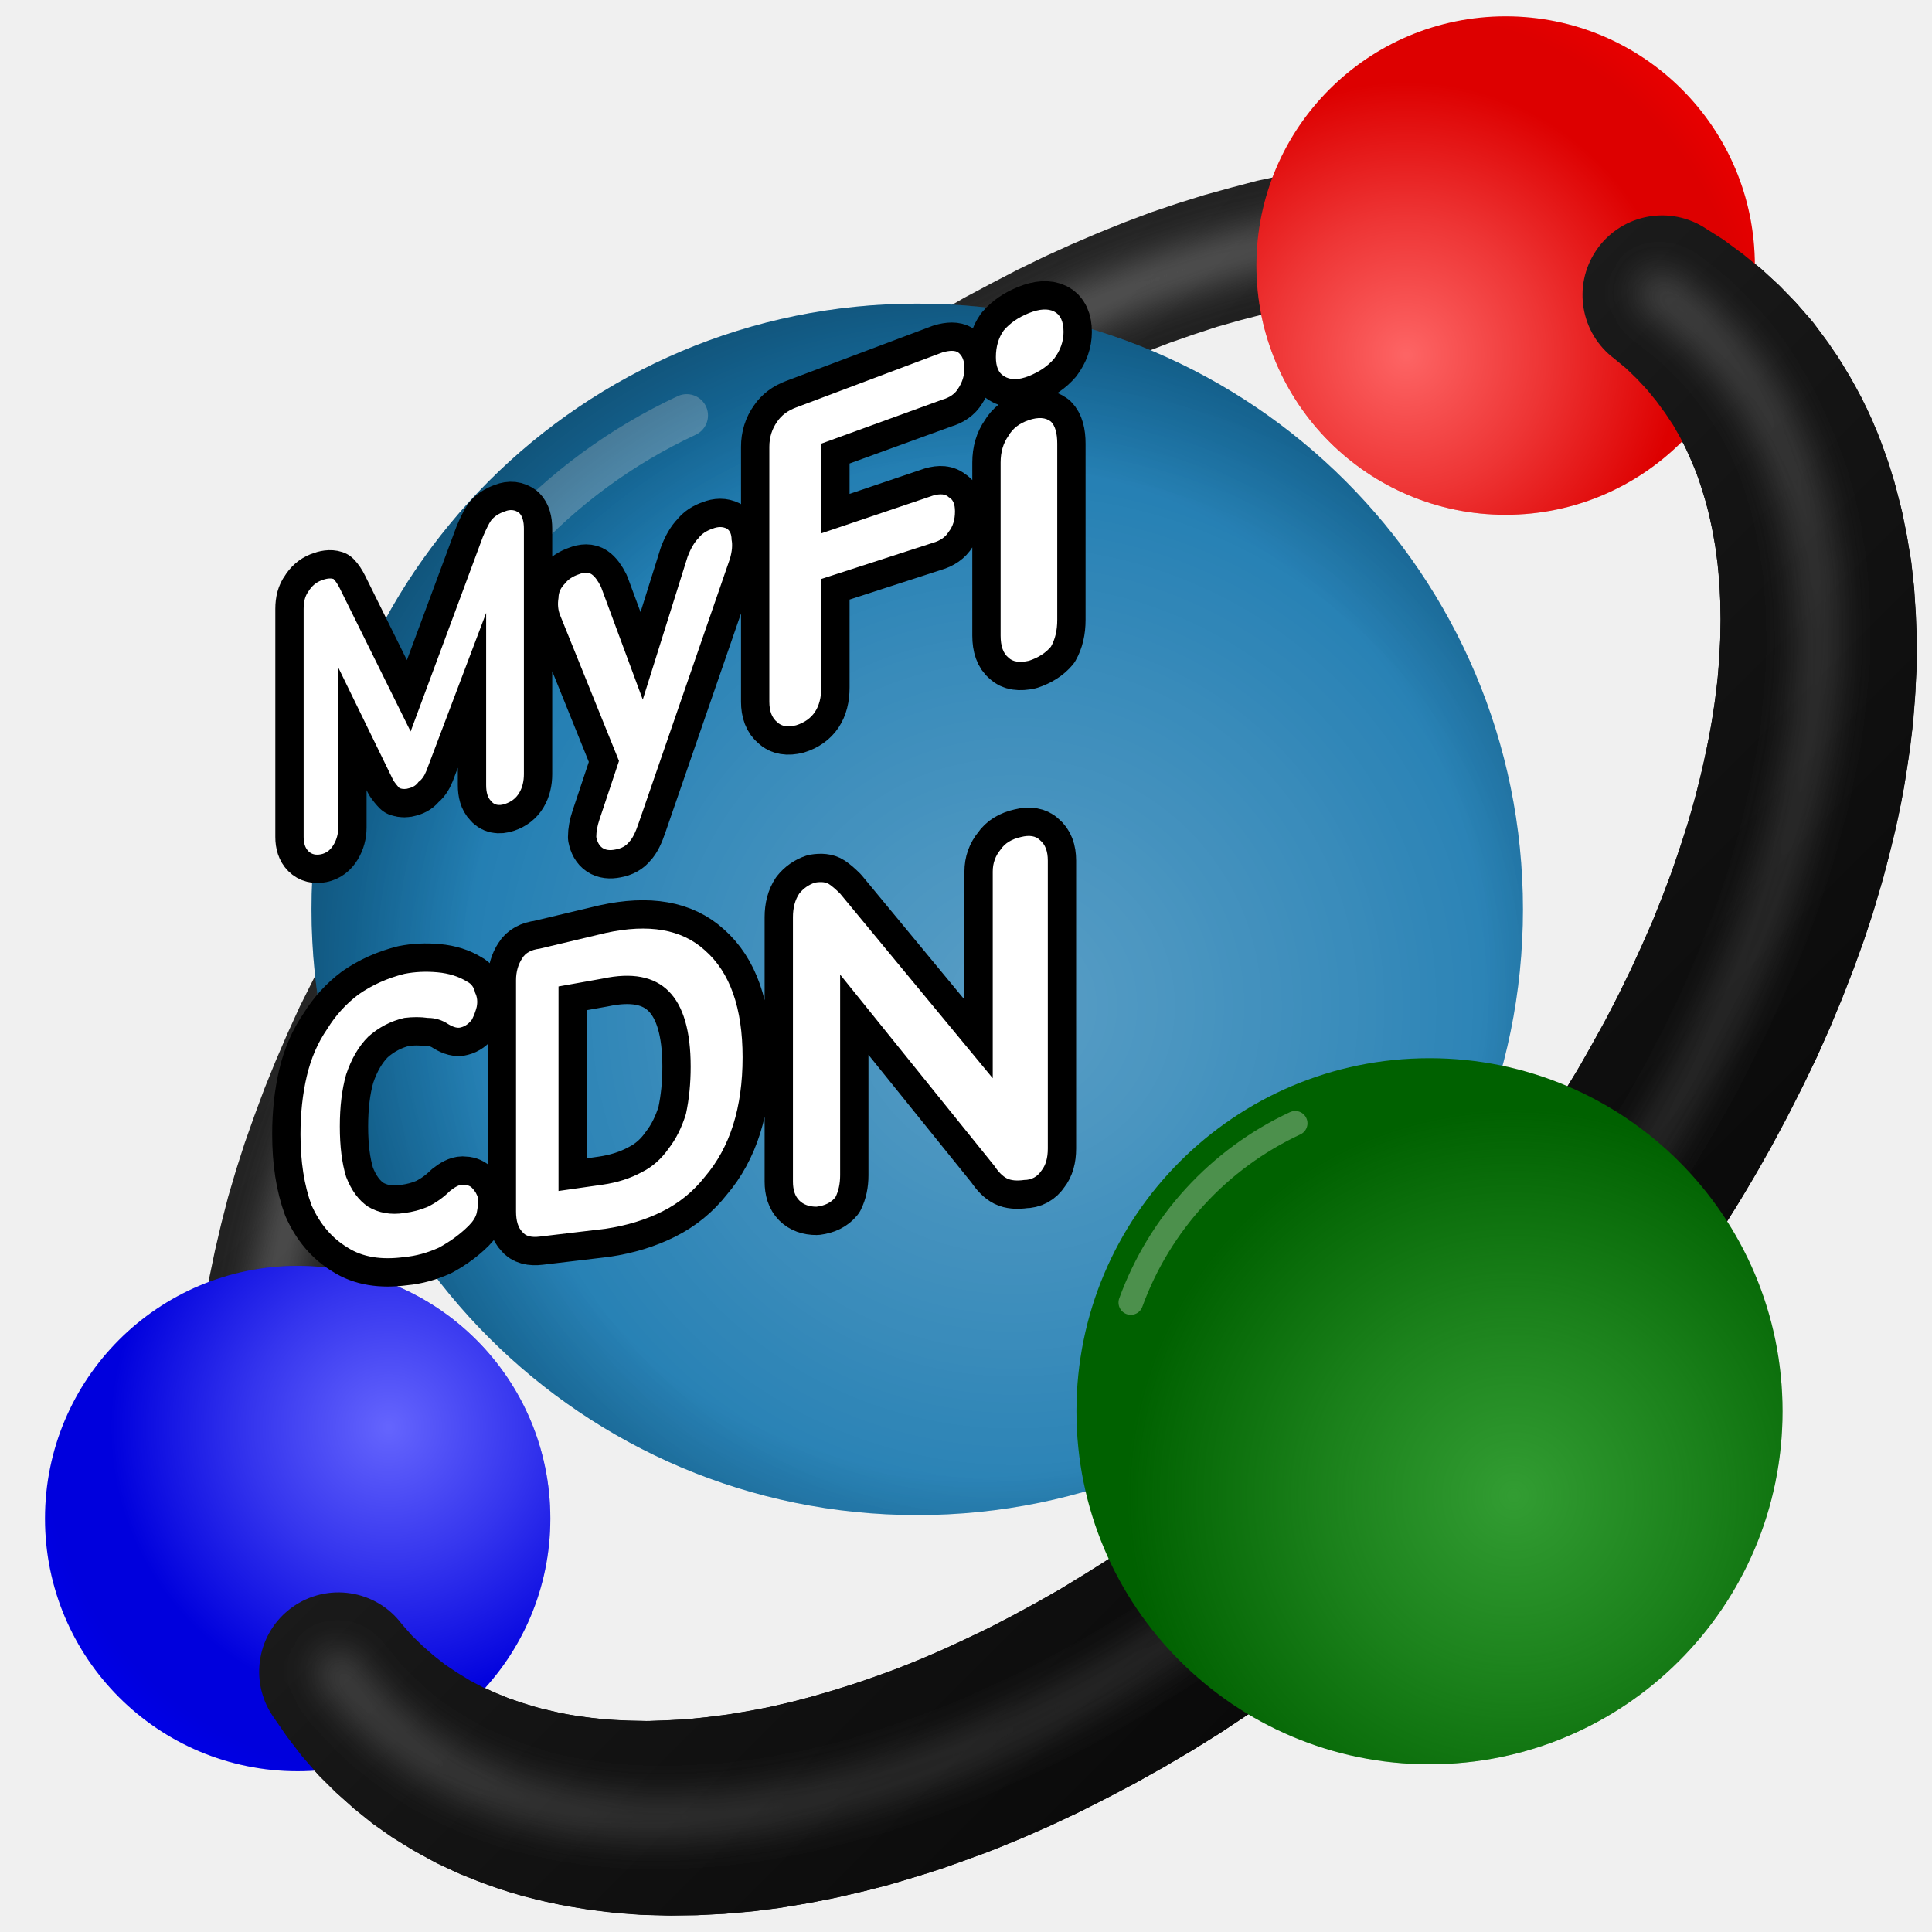
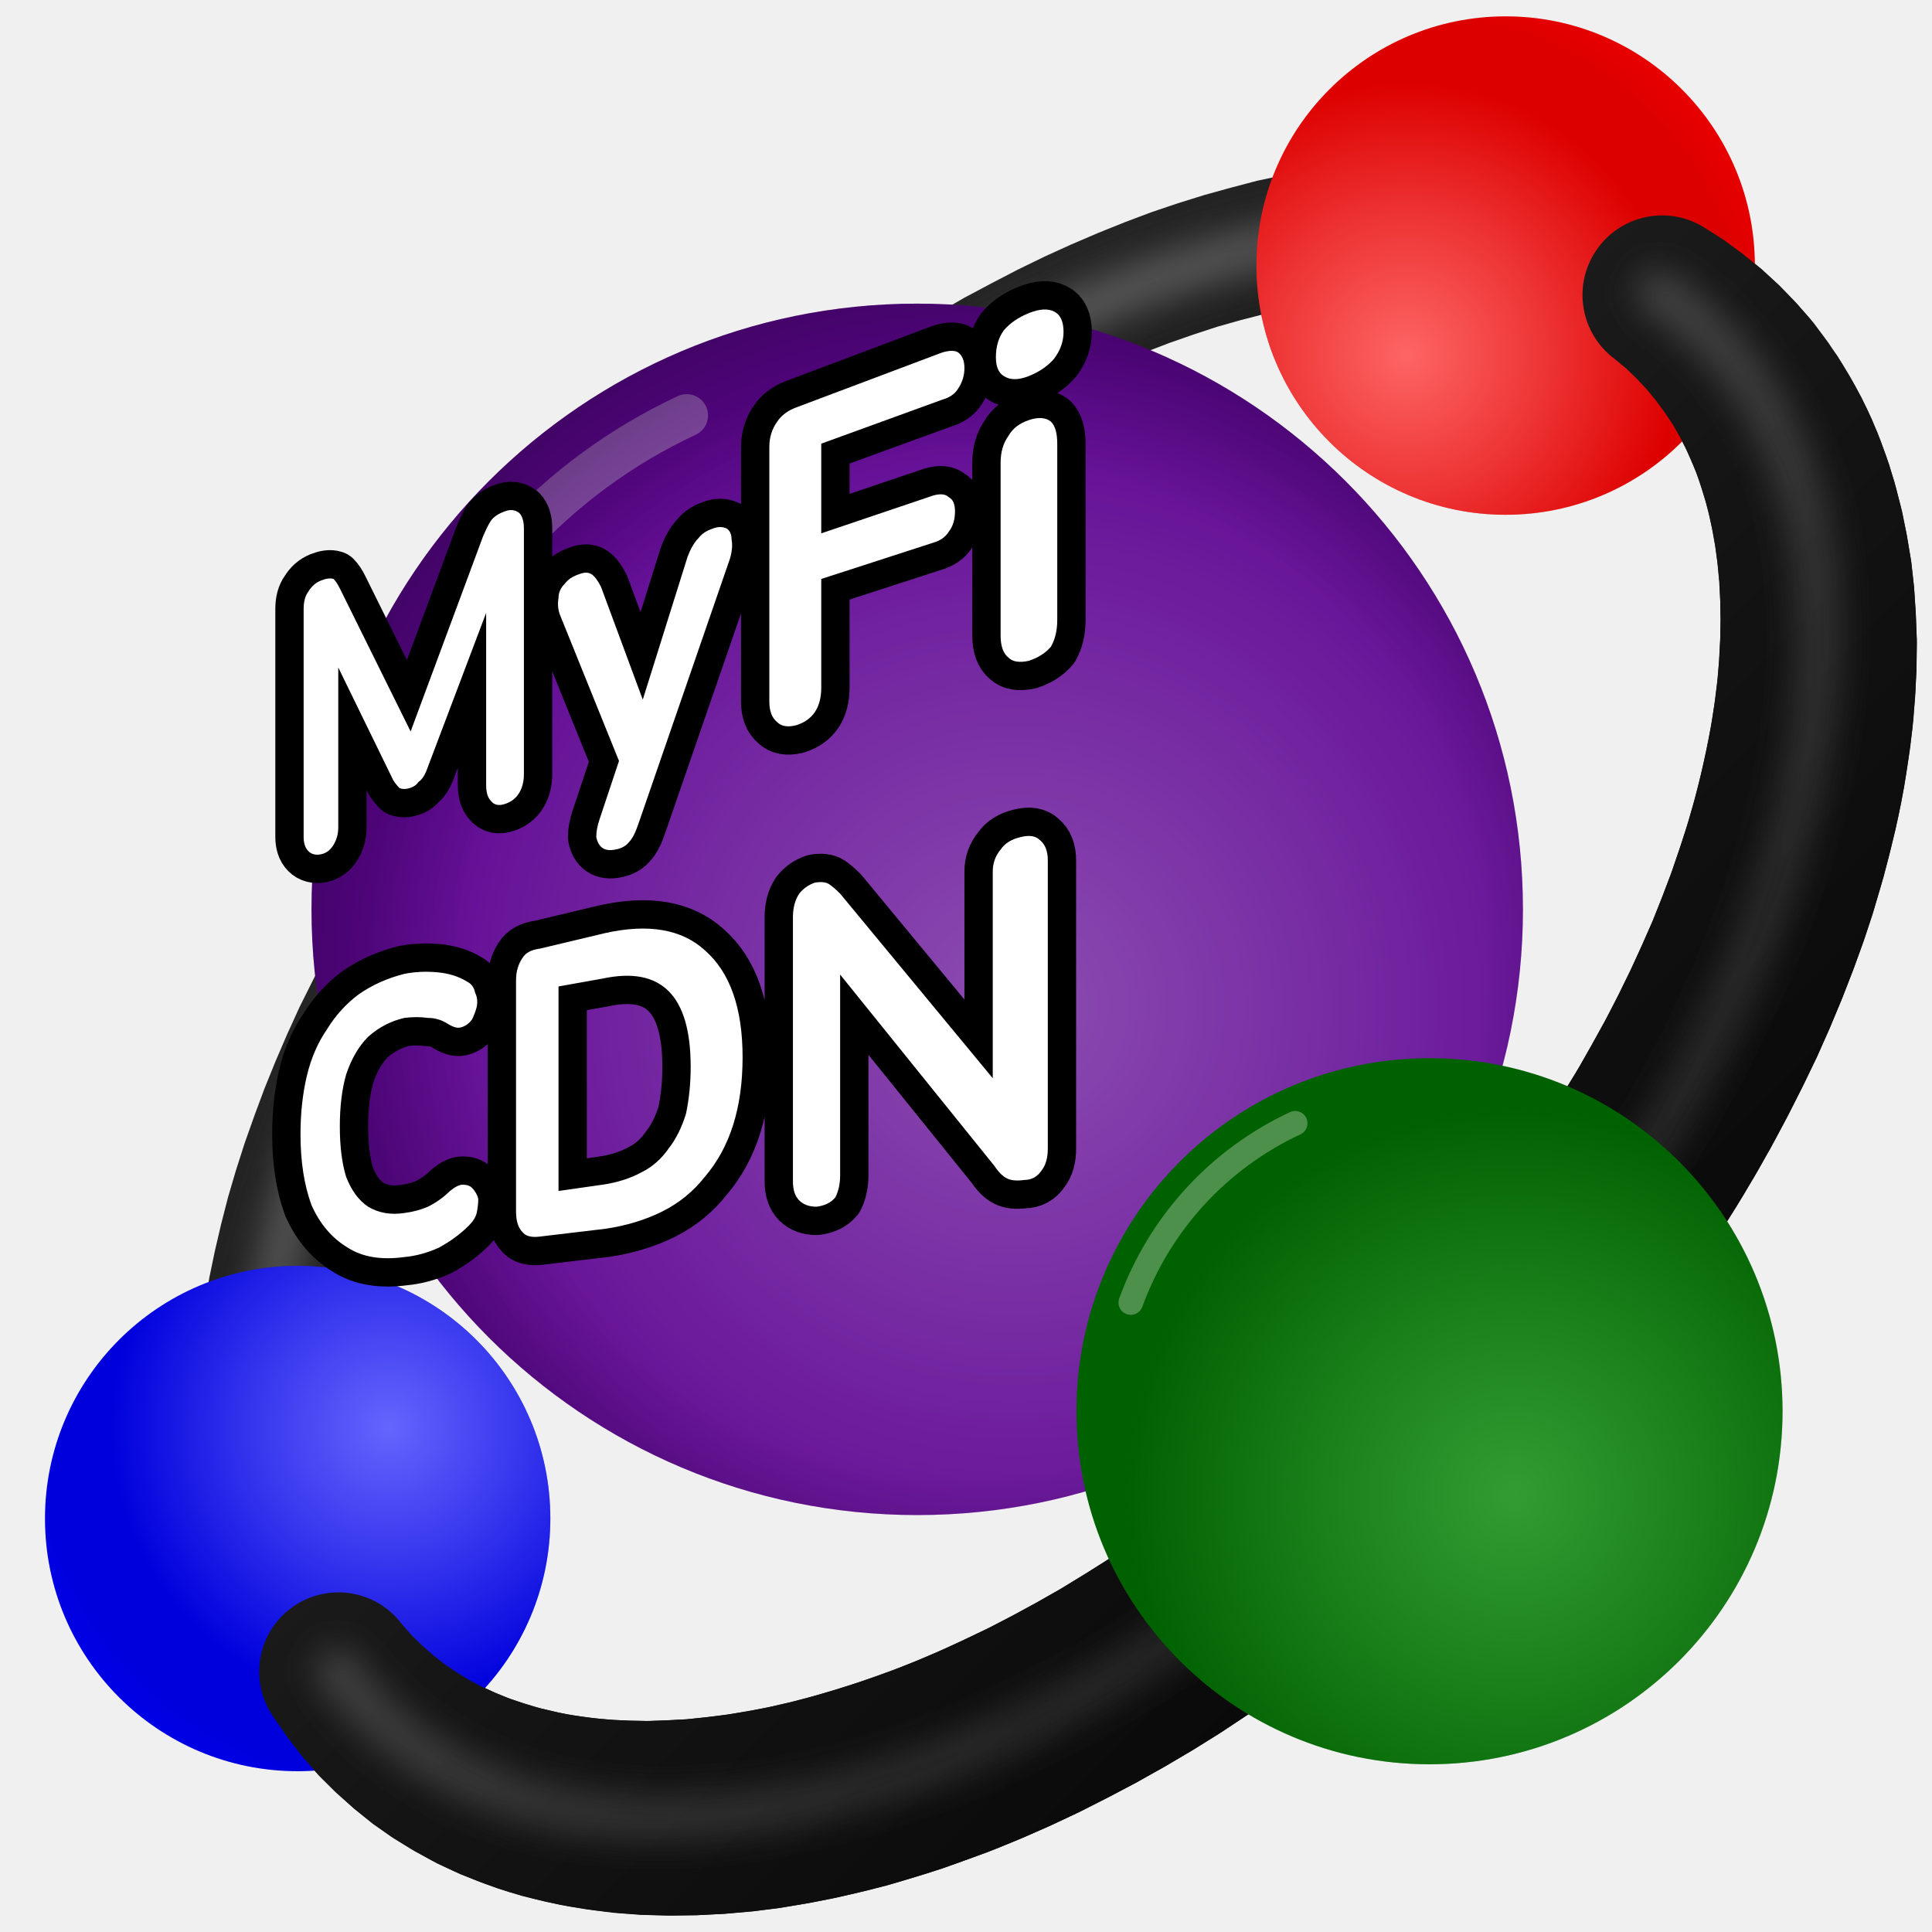
<svg xmlns="http://www.w3.org/2000/svg" viewBox="12.3 13.9 122.8 122.8" version="1.1" role="img" aria-label="Logo">
  <defs>
    <linearGradient id="l-tube" gradientUnits="userSpaceOnUse" x1="150" y1="150" x2="480" y2="480">
      <stop offset="0" stop-color="#2c2c2c" />
      <stop offset=".55" stop-color="#151515" />
      <stop offset="1" stop-color="#070707" />
    </linearGradient>
    <linearGradient id="l-tube-hi" gradientUnits="userSpaceOnUse" x1="150" y1="150" x2="480" y2="480">
      <stop offset="0" stop-color="#9a9a9a" stop-opacity=".55" />
      <stop offset=".6" stop-color="#7a7a7a" stop-opacity=".35" />
      <stop offset="1" stop-color="#555" stop-opacity=".25" />
    </linearGradient>
    <filter id="l-soft" x="-10%" y="-10%" width="120%" height="120%">
      <feGaussianBlur stdDeviation="5" />
    </filter>
    <radialGradient id="l-gray-g" cx="58%" cy="58%" r=".55">
      <stop offset="0" stop-color="#c4c4c4" stop-opacity=".95" />
      <stop offset=".5" stop-color="#c4c4c4" stop-opacity=".5" />
      <stop offset="1" stop-color="#c4c4c4" stop-opacity="0" />
    </radialGradient>
    <radialGradient id="l-red-g" cx="30%" cy="68%" r=".55">
      <stop offset="0" stop-color="#ff6a6a" stop-opacity=".95" />
      <stop offset=".5" stop-color="#ff6a6a" stop-opacity=".5" />
      <stop offset="1" stop-color="#ff6a6a" stop-opacity="0" />
    </radialGradient>
    <radialGradient id="l-red-r" cx="30%" cy="68%" r=".95">
      <stop offset=".72" stop-color="#ff0000" stop-opacity="0" />
      <stop offset="1" stop-color="#ff0000" />
    </radialGradient>
    <radialGradient id="l-blue-g" cx="68%" cy="32%" r=".55">
      <stop offset="0" stop-color="#6a6aff" stop-opacity=".95" />
      <stop offset=".5" stop-color="#6a6aff" stop-opacity=".5" />
      <stop offset="1" stop-color="#6a6aff" stop-opacity="0" />
    </radialGradient>
    <radialGradient id="l-blue-r" cx="68%" cy="32%" r=".95">
      <stop offset=".72" stop-color="#0000ff" stop-opacity="0" />
      <stop offset="1" stop-color="#0000ff" />
    </radialGradient>
    <radialGradient id="l-green-g" cx="62%" cy="62%" r=".55">
      <stop offset="0" stop-color="#35a035" stop-opacity=".95" />
      <stop offset=".5" stop-color="#35a035" stop-opacity=".5" />
      <stop offset="1" stop-color="#35a035" stop-opacity="0" />
    </radialGradient>
    <radialGradient id="l-title-g" cx="58%" cy="58%" r=".55">
      <stop offset="0" stop-color="#fff" stop-opacity=".95" />
      <stop offset=".5" stop-color="#fff" stop-opacity=".5" />
      <stop offset="1" stop-color="#fff" stop-opacity="0" />
    </radialGradient>
    <radialGradient id="l-title-e" cx=".55" cy=".55" r=".6">
      <stop offset=".7" stop-color="#000" stop-opacity="0" />
      <stop offset="1" stop-color="#000" stop-opacity=".35" />
    </radialGradient>
  </defs>
  <g transform="translate(9 9) scale(0.22)">
    <path d="M523.9 100.0L528.8 104.5L533.5 109.3L537.9 114.3L542.0 119.7L545.9 125.2L549.5 131.1L552.8 137.1L555.8 143.4L558.4 149.8L560.8 156.5L562.8 163.3L564.6 170.3L566.0 177.4L567.2 184.6L568.0 192.0L568.5 199.4L568.8 207.0L568.7 214.7L568.4 222.4L567.8 230.2L566.9 238.1L565.7 246.1L564.3 254.1L562.6 262.1L560.6 270.2L558.4 278.3L556.0 286.5L553.3 294.6L550.3 302.8L547.1 311.0L543.7 319.1L540.1 327.3L536.2 335.4L532.1 343.5L527.8 351.6L523.3 359.7L518.6 367.7L513.7 375.6L508.6 383.5L503.3 391.4L497.8 399.1L492.1 406.8L486.3 414.4L480.3 421.9L474.2 429.2L467.9 436.5L461.4 443.7L454.8 450.7L448.1 457.6L441.2 464.4L434.2 471.0L427.1 477.5L419.9 483.9L412.6 490.0L405.2 496.0L397.7 501.8L390.1 507.5L382.5 513.0L374.7 518.2L367.0 523.3L359.1 528.2L351.2 532.8L343.3 537.3L335.3 541.5L327.4 545.5L319.4 549.3L311.3 552.9L303.3 556.2L295.3 559.2L287.3 562.1L279.3 564.6L271.3 567.0L263.3 569.0L255.4 570.8L247.5 572.3L239.7 573.6L231.9 574.5L224.2 575.2L216.5 575.6L208.9 575.7L201.4 575.5L194.1 575.0L186.8 574.2L179.6 573.1L172.6 571.7L165.7 570.0L158.9 567.9L152.4 565.5L146.0 562.8L139.8 559.8L133.8 556.5L128.0 552.9L122.5 549.0L117.3 544.8L112.3 540.3L107.5 535.6L103.1 530.7L99.0 525.5L95.1 520.1L91.5 514.5L88.3 508.7L85.3 502.7L82.7 496.6L80.3 490.4L78.2 484.0L76.4 477.4L74.9 470.8L73.6 464.0L72.6 457.1L71.9 450.2L71.5 443.1L71.3 435.9L71.4 428.7L71.7 421.3L72.3 413.9L73.1 406.4L74.2 398.9L75.5 391.3L77.1 383.6L78.9 375.9L80.9 368.1L83.2 360.3L85.7 352.5L88.5 344.6L91.4 336.8L94.6 328.9L98.0 321.0L101.6 313.1L105.5 305.3L109.5 297.4L113.7 289.6L118.2 281.8L122.8 274.0L127.7 266.3L132.7 258.6L137.9 251.0L143.2 243.5L148.8 236.0L154.5 228.6L160.3 221.3L166.4 214.1L172.5 207.0L178.8 200.0L185.3 193.2L191.8 186.4L198.5 179.8L205.4 173.3L212.3 167.0L219.3 160.8L226.4 154.8L233.6 148.9L240.9 143.2L248.3 137.6L255.7 132.3L263.2 127.1L270.7 122.1L278.3 117.3L286.0 112.7L293.6 108.3L301.3 104.2L309.0 100.2L316.8 96.4L324.5 92.9L332.2 89.6L339.9 86.5L347.6 83.6L355.3 81.0L363.0 78.6L370.6 76.5L378.2 74.5L385.7 72.9L393.2 71.5L400.7 70.3L408.0 69.4L415.4 68.7L422.6 68.3L429.8 68.2L436.9 68.3L443.9 68.7L450.8 69.3L457.6 70.3L464.3 71.5L470.9 73.0L477.4 74.8L483.8 76.9L490.0 79.3L496.1 82.0L502.0 85.0L507.8 88.3L513.3 91.9L518.7 95.8L523.9 100.0L490.7 134.7L488.0 131.8L485.0 129.0L481.9 126.3L478.6 123.8L475.1 121.5L471.4 119.3L467.5 117.3L463.3 115.4L459.0 113.8L454.4 112.3L449.7 111.0L444.8 110.0L439.6 109.1L434.3 108.5L428.9 108.1L423.2 107.9L417.4 107.9L411.5 108.2L405.4 108.7L399.2 109.4L392.9 110.4L386.5 111.6L379.9 113.1L373.3 114.8L366.6 116.7L359.9 118.9L353.0 121.3L346.2 123.9L339.2 126.8L332.3 129.8L325.3 133.1L318.3 136.6L311.3 140.3L304.3 144.3L297.3 148.4L290.3 152.7L283.4 157.2L276.5 161.9L269.7 166.8L262.8 171.9L256.1 177.1L249.4 182.5L242.8 188.1L236.3 193.8L229.9 199.7L223.6 205.7L217.4 211.8L211.3 218.0L205.3 224.4L199.5 230.9L193.8 237.5L188.2 244.1L182.8 250.9L177.6 257.7L172.5 264.6L167.5 271.6L162.8 278.6L158.2 285.7L153.8 292.8L149.6 300.0L145.6 307.1L141.8 314.3L138.2 321.5L134.8 328.6L131.6 335.8L128.7 342.9L125.9 350.0L123.4 357.0L121.1 364.0L119.0 370.9L117.1 377.8L115.5 384.6L114.1 391.3L113.0 397.8L112.0 404.3L111.3 410.7L110.9 416.9L110.6 423.0L110.6 428.9L110.9 434.7L111.3 440.4L112.0 445.8L112.8 451.1L113.9 456.2L115.2 461.0L116.7 465.7L118.4 470.2L120.2 474.5L122.3 478.5L124.5 482.3L126.8 486.0L129.3 489.4L132.0 492.6L134.7 495.5L137.7 498.3L140.7 500.9L143.9 503.3L147.2 505.6L150.6 507.6L154.1 509.5L157.8 511.2L161.6 512.8L165.6 514.2L169.7 515.5L174.0 516.5L178.4 517.5L182.9 518.2L187.7 518.8L192.5 519.2L197.6 519.4L202.7 519.5L208.1 519.3L213.5 519.0L219.1 518.4L224.9 517.7L230.7 516.7L236.7 515.6L242.8 514.2L249.0 512.6L255.2 510.8L261.6 508.8L268.0 506.6L274.6 504.2L281.1 501.6L287.8 498.7L294.4 495.6L301.1 492.4L307.8 488.9L314.6 485.2L321.3 481.4L328.0 477.3L334.8 473.1L341.5 468.6L348.1 464.0L354.8 459.2L361.4 454.3L367.9 449.2L374.4 443.9L380.8 438.5L387.1 432.9L393.3 427.2L399.5 421.3L405.5 415.4L411.4 409.3L417.2 403.1L422.9 396.8L428.5 390.4L433.9 383.9L439.2 377.3L444.3 370.7L449.3 364.0L454.1 357.2L458.8 350.4L463.2 343.6L467.5 336.7L471.7 329.8L475.6 322.9L479.4 316.0L482.9 309.1L486.3 302.2L489.4 295.3L492.4 288.5L495.1 281.7L497.7 274.9L500.0 268.2L502.2 261.6L504.1 255.1L505.8 248.6L507.3 242.3L508.6 236.0L509.7 229.9L510.6 223.9L511.3 218.0L511.7 212.2L512.0 206.6L512.1 201.1L512.0 195.8L511.8 190.6L511.3 185.6L510.7 180.8L509.9 176.1L508.9 171.6L507.8 167.2L506.5 163.0L505.1 158.9L503.5 155.1L501.8 151.3L499.9 147.7L497.8 144.2L495.6 140.9L493.3 137.7L490.7 134.7Z" fill="url(#l-tube)" />
    <path d="M507.3 117.3L511.0 121.1L514.6 125.1L517.9 129.3L521.0 133.7L523.8 138.3L526.5 143.1L528.9 148.0L531.1 153.2L533.1 158.5L534.9 164.0L536.4 169.7L537.6 175.5L538.7 181.5L539.5 187.6L540.0 193.9L540.3 200.3L540.4 206.8L540.2 213.4L539.8 220.2L539.2 227.1L538.3 234.0L537.2 241.1L535.8 248.2L534.2 255.4L532.4 262.6L530.3 270.0L528.0 277.3L525.5 284.8L522.7 292.2L519.8 299.7L516.6 307.2L513.2 314.7L509.6 322.2L505.7 329.8L501.7 337.3L497.5 344.7L493.1 352.2L488.5 359.6L483.7 367.0L478.7 374.3L473.5 381.5L468.2 388.7L462.7 395.8L457.1 402.9L451.3 409.8L445.4 416.6L439.3 423.4L433.1 430.0L426.8 436.5L420.3 442.9L413.8 449.1L407.1 455.2L400.3 461.2L393.5 467.0L386.5 472.6L379.5 478.1L372.4 483.4L365.3 488.5L358.1 493.4L350.9 498.2L343.6 502.7L336.3 507.1L328.9 511.3L321.6 515.2L314.2 518.9L306.9 522.5L299.5 525.8L292.2 528.9L284.9 531.7L277.7 534.3L270.4 536.7L263.3 538.9L256.1 540.8L249.1 542.5L242.1 544.0L235.2 545.2L228.4 546.1L221.6 546.8L215.0 547.3L208.5 547.5L202.1 547.5L195.8 547.2L189.7 546.7L183.6 546.0L177.8 545.0L172.0 543.7L166.5 542.2L161.0 540.5L155.8 538.5L150.7 536.3L145.8 533.9L141.1 531.2L136.5 528.3L132.2 525.2L128.1 521.8L124.1 518.3L120.4 514.5L116.8 510.5L113.5 506.3L110.4 501.9L107.6 497.3L104.9 492.5L102.5 487.6L100.3 482.4L98.3 477.1L96.5 471.6L95.0 465.9L93.8 460.1L92.7 454.1L91.9 448.0L91.4 441.7L91.1 435.3L91.0 428.8L91.2 422.2L91.6 415.4L92.2 408.5L93.1 401.6L94.2 394.5L95.6 387.4L97.2 380.2L99.0 373.0L101.1 365.6L103.4 358.3L105.9 350.8L108.7 343.4L111.6 335.9L114.8 328.4L118.2 320.9L121.8 313.4L125.7 305.8L129.7 298.3L133.9 290.9L138.3 283.4L142.9 276.0L147.7 268.6L152.7 261.3L157.9 254.1L163.2 246.9L168.7 239.8L174.3 232.7L180.1 225.8L186.0 219.0L192.1 212.2L198.3 205.6L204.6 199.1L211.1 192.7L217.6 186.5L224.3 180.4L231.1 174.4L237.9 168.6L244.9 163.0L251.9 157.5L259.0 152.2L266.1 147.1L273.3 142.2L280.5 137.4L287.8 132.9L295.1 128.5L302.5 124.3L309.8 120.4L317.2 116.7L324.5 113.1L331.9 109.8L339.2 106.7L346.5 103.9L353.7 101.3L361.0 98.9L368.1 96.7L375.3 94.8L382.3 93.1L389.3 91.6L396.2 90.4L403.0 89.5L409.8 88.8L416.4 88.3L422.9 88.1L429.3 88.1L435.6 88.4L441.7 88.9L447.8 89.6L453.6 90.6L459.4 91.9L464.9 93.4L470.4 95.1L475.6 97.1L480.7 99.3L485.6 101.7L490.3 104.4L494.9 107.3L499.2 110.4L503.3 113.8L507.3 117.3" fill="none" stroke="url(#l-tube-hi)" stroke-width="13" stroke-linecap="round" filter="url(#l-soft)" />
    <circle cx="194" cy="200" r="54" fill="#808080" />
    <circle cx="194" cy="200" r="54" fill="url(#l-gray-g)" />
    <circle cx="450" cy="99" r="72" fill="#dd0000" />
    <circle cx="450" cy="99" r="72" fill="url(#l-red-r)" />
    <circle cx="450" cy="99" r="72" fill="url(#l-red-g)" />
    <circle cx="101" cy="461" r="73" fill="#0000dd" />
    <circle cx="101" cy="461" r="73" fill="url(#l-blue-r)" />
    <circle cx="101" cy="461" r="73" fill="url(#l-blue-g)" />
-     <circle cx="280" cy="285" r="175" fill="#1878af" />
+     <circle cx="280" cy="285" r="175" fill="#5e0592" />
    <circle cx="280" cy="285" r="175" fill="url(#l-title-g)" opacity=".3" />
    <path d="M132.0 231.1A157.5 157.5 0 0 1 213.4 142.3" fill="none" stroke="#fff" stroke-opacity=".3" stroke-width="12.3" stroke-linecap="round" />
    <circle cx="280" cy="285" r="175" fill="url(#l-title-e)" />
    <path d="M506.9 87.7L512.9 91.5L518.6 95.7L524.1 100.2L529.3 105.0L534.3 110.2L539.0 115.6L543.3 121.4L547.3 127.5L551.0 133.8L554.4 140.4L557.4 147.2L560.0 154.2L562.3 161.4L564.2 168.8L565.8 176.4L567.1 184.1L568.0 191.9L568.5 199.9L568.8 208.0L568.7 216.2L568.2 224.5L567.5 232.9L566.4 241.3L565.1 249.8L563.4 258.4L561.4 267.0L559.2 275.6L556.6 284.3L553.8 293.0L550.7 301.7L547.3 310.5L543.7 319.2L539.8 327.9L535.6 336.6L531.2 345.3L526.6 353.9L521.7 362.5L516.6 371.0L511.2 379.5L505.7 387.9L499.9 396.2L493.9 404.4L487.8 412.5L481.4 420.5L474.9 428.4L468.1 436.2L461.2 443.9L454.2 451.4L447.0 458.7L439.6 465.9L432.1 473.0L424.5 479.8L416.8 486.5L408.9 493.0L401.0 499.3L392.9 505.4L384.8 511.3L376.5 517.0L368.2 522.5L359.9 527.7L351.5 532.7L343.0 537.4L334.5 541.9L326.0 546.2L317.4 550.2L308.9 553.9L300.3 557.4L291.7 560.5L283.2 563.4L274.6 566.0L266.1 568.3L257.6 570.3L249.2 572.0L240.8 573.4L232.5 574.5L224.3 575.2L216.1 575.6L208.0 575.7L200.0 575.5L192.2 574.9L184.4 573.9L176.8 572.6L169.4 570.9L162.1 568.9L155.0 566.5L148.1 563.8L141.4 560.7L135.0 557.2L128.8 553.4L122.9 549.3L117.3 544.8L111.9 540.0L106.9 535.0L102.2 529.6L97.9 524.0L93.9 518.2A22.9 22.9 0 0 1 131.1 491.5L131.1 491.5L134.0 494.8L137.1 497.8L140.3 500.6L143.6 503.2L147.2 505.6L150.8 507.8L154.6 509.8L158.6 511.6L162.7 513.2L167.0 514.6L171.4 515.9L176.0 517.0L180.8 517.9L185.8 518.6L190.9 519.1L196.3 519.4L201.7 519.5L207.4 519.3L213.2 519.0L219.2 518.4L225.3 517.6L231.6 516.6L238.0 515.3L244.5 513.8L251.2 512.0L257.9 510.0L264.7 507.8L271.7 505.3L278.6 502.6L285.7 499.6L292.8 496.4L299.9 493.0L307.1 489.3L314.3 485.4L321.5 481.3L328.7 476.9L335.9 472.3L343.0 467.6L350.1 462.6L357.2 457.4L364.2 452.1L371.1 446.5L378.0 440.8L384.8 434.9L391.5 428.9L398.1 422.7L404.5 416.3L410.9 409.8L417.1 403.2L423.2 396.5L429.1 389.7L434.9 382.7L440.5 375.7L445.9 368.6L451.2 361.4L456.2 354.2L461.1 346.9L465.8 339.5L470.3 332.2L474.5 324.8L478.6 317.4L482.4 310.1L486.0 302.7L489.4 295.4L492.6 288.1L495.5 280.8L498.2 273.6L500.6 266.5L502.8 259.5L504.8 252.5L506.5 245.7L508.0 238.9L509.3 232.3L510.3 225.9L511.1 219.5L511.7 213.3L512.0 207.3L512.1 201.5L512.0 195.8L511.7 190.3L511.2 184.9L510.5 179.8L509.6 174.8L508.6 170.0L507.3 165.5L505.9 161.0L504.3 156.8L502.5 152.7L500.5 148.8L498.4 145.1L496.0 141.5L493.5 138.1L490.8 134.8L487.9 131.7L484.8 128.7L481.4 125.9A23.0 23.0 0 0 1 506.9 87.7Z" fill="url(#l-tube)" />
    <path d="M494.2 106.8L498.8 110.1L503.3 113.7L507.5 117.5L511.4 121.6L515.2 125.8L518.7 130.4L521.9 135.1L524.9 140.1L527.6 145.3L530.1 150.7L532.3 156.3L534.3 162.1L536.0 168.1L537.4 174.3L538.5 180.6L539.4 187.2L540.0 193.9L540.3 200.7L540.4 207.7L540.2 214.8L539.7 222.0L538.9 229.4L537.9 236.8L536.5 244.4L535.0 252.0L533.1 259.8L531.0 267.6L528.6 275.4L526.0 283.3L523.1 291.3L519.9 299.3L516.5 307.3L512.9 315.3L509.0 323.3L504.9 331.4L500.5 339.4L496.0 347.3L491.2 355.3L486.2 363.2L481.0 371.0L475.5 378.8L469.9 386.5L464.1 394.1L458.1 401.6L452.0 409.0L445.7 416.4L439.2 423.5L432.5 430.6L425.8 437.5L418.8 444.3L411.8 450.9L404.7 457.4L397.4 463.7L390.0 469.8L382.6 475.7L375.0 481.4L367.4 487.0L359.8 492.3L352.1 497.4L344.3 502.3L336.5 507.0L328.7 511.4L320.8 515.6L313.0 519.6L305.1 523.3L297.3 526.8L289.5 530.0L281.7 532.9L273.9 535.6L266.3 538.0L258.6 540.2L251.1 542.1L243.6 543.7L236.2 545.0L228.9 546.0L221.7 546.8L214.7 547.3L207.7 547.5L200.9 547.5L194.2 547.1L187.7 546.5L181.3 545.6L175.1 544.4L169.1 543.0L163.2 541.2L157.5 539.2L152.1 536.9L146.8 534.4L141.7 531.6L136.8 528.5L132.2 525.2L127.8 521.6L123.6 517.8L119.6 513.7L115.9 509.4L112.5 504.9" fill="none" stroke="url(#l-tube-hi)" stroke-width="13" stroke-linecap="round" filter="url(#l-soft)" />
    <circle cx="428" cy="430" r="102" fill="#006100" />
    <circle cx="428" cy="430" r="102" fill="url(#l-green-g)" />
    <path d="M341.7 398.6A91.8 91.8 0 0 1 389.2 346.8" fill="none" stroke="#fff" stroke-opacity=".3" stroke-width="7.1" stroke-linecap="round" />
  </g>
  <path d="M32.7 68.2Q32.2 68.3 31.9 68.0Q31.6 67.7 31.6 67.1L31.6 52.6Q31.6 51.9 31.9 51.5Q32.2 51.0 32.7 50.8Q33.2 50.6 33.5 50.7Q33.7 50.9 33.9 51.3L38.7 61.0L38.1 61.2L43.0 48.0Q43.3 47.3 43.5 47.0Q43.8 46.6 44.4 46.4Q44.9 46.2 45.3 46.5Q45.6 46.8 45.6 47.5L45.6 63.1Q45.6 63.8 45.3 64.3Q45.0 64.8 44.4 65.0Q43.8 65.2 43.5 64.8Q43.2 64.5 43.2 63.8L43.2 52.0L43.6 51.8L39.4 62.9Q39.2 63.4 38.9 63.6Q38.7 63.9 38.3 64.0Q38.0 64.1 37.7 64.0Q37.5 63.8 37.3 63.5L33.3 55.3L33.8 55.2L33.8 66.5Q33.8 67.1 33.5 67.6Q33.2 68.1 32.7 68.2ZM51.4 67.9Q50.9 68.0 50.6 67.8Q50.3 67.6 50.2 67.1Q50.2 66.6 50.4 66.0L51.9 61.5L51.9 62.9L47.9 53.0Q47.7 52.5 47.8 51.9Q47.8 51.4 48.2 51.0Q48.5 50.6 49.1 50.4Q49.6 50.2 49.9 50.4Q50.2 50.6 50.5 51.2L53.5 59.3L52.8 59.5L56.0 49.3Q56.3 48.5 56.7 48.1Q57.0 47.7 57.6 47.5Q58.1 47.3 58.5 47.5Q58.8 47.7 58.8 48.2Q58.9 48.7 58.7 49.4L52.9 66.2Q52.6 67.1 52.3 67.4Q52.0 67.8 51.4 67.9ZM62.9 60.0Q62.1 60.2 61.7 59.8Q61.2 59.4 61.2 58.5L61.2 42.3Q61.2 41.4 61.7 40.7Q62.1 40.1 62.9 39.8L72.2 36.3Q72.9 36.1 73.2 36.3Q73.6 36.6 73.6 37.3Q73.6 38.0 73.2 38.6Q72.9 39.1 72.2 39.3L64.5 42.1L64.5 47.8L71.6 45.4Q72.3 45.2 72.6 45.5Q73.0 45.7 73.0 46.4Q73.0 47.2 72.6 47.7Q72.3 48.2 71.6 48.4L64.5 50.7L64.5 57.6Q64.5 59.5 62.9 60.0ZM77.7 55.9Q76.8 56.1 76.4 55.7Q75.9 55.3 75.9 54.3L75.9 43.3Q75.9 42.3 76.4 41.6Q76.8 40.9 77.7 40.6Q78.6 40.3 79.1 40.7Q79.5 41.1 79.5 42.1L79.5 53.3Q79.5 54.3 79.1 55.0Q78.6 55.6 77.7 55.9ZM77.7 37.8Q76.7 38.2 76.1 37.8Q75.6 37.5 75.6 36.6Q75.6 35.6 76.1 34.9Q76.7 34.2 77.7 33.8Q78.7 33.4 79.3 33.7Q79.9 34.0 79.9 35.0Q79.9 35.9 79.3 36.7Q78.7 37.4 77.7 37.8ZM38.0 93.8Q35.8 94.1 34.4 93.2Q32.9 92.3 32.1 90.5Q31.4 88.6 31.4 86.0Q31.4 84.0 31.8 82.3Q32.2 80.6 33.1 79.3Q33.9 78.0 35.1 77.1Q36.4 76.2 38.0 75.8Q39.0 75.6 40.1 75.7Q41.2 75.8 42.0 76.3Q42.4 76.5 42.5 77.0Q42.7 77.4 42.6 77.9Q42.5 78.3 42.3 78.7Q42.0 79.1 41.6 79.2Q41.3 79.3 40.8 79.0Q40.2 78.6 39.5 78.6Q38.8 78.5 38.0 78.6Q36.7 78.9 35.7 79.8Q34.8 80.7 34.3 82.2Q33.9 83.6 33.9 85.5Q33.9 87.4 34.3 88.7Q34.8 90.0 35.7 90.6Q36.7 91.2 38.0 91.0Q38.8 90.9 39.5 90.6Q40.3 90.2 40.9 89.6Q41.4 89.2 41.7 89.2Q42.1 89.2 42.3 89.4Q42.6 89.7 42.7 90.1Q42.7 90.5 42.6 91.0Q42.5 91.4 42.1 91.8Q41.3 92.6 40.2 93.2Q39.1 93.7 38.0 93.8ZM46.6 92.5Q45.8 92.6 45.5 92.2Q45.1 91.8 45.1 90.9L45.1 76.2Q45.1 75.4 45.5 74.8Q45.8 74.3 46.6 74.2L50.8 73.2Q54.9 72.3 57.1 74.3Q59.5 76.4 59.5 81.1Q59.5 83.5 58.9 85.4Q58.3 87.3 57.1 88.7Q56.0 90.1 54.4 90.9Q52.8 91.7 50.8 92.0ZM47.8 89.6L50.6 89.2Q52.0 89.0 53.1 88.4Q54.1 87.9 54.8 86.9Q55.5 86.0 55.9 84.7Q56.2 83.3 56.2 81.7Q56.2 78.3 54.8 76.9Q53.4 75.5 50.6 76.1L47.8 76.6ZM64.2 90.6Q63.5 90.6 63.1 90.2Q62.7 89.8 62.7 89.0L62.7 72.2Q62.7 71.3 63.1 70.7Q63.5 70.2 64.1 70.0Q64.7 69.9 65.0 70.1Q65.3 70.3 65.7 70.7L76.2 83.4L75.4 83.6L75.4 69.3Q75.4 68.5 75.9 67.9Q76.3 67.3 77.2 67.1Q78.0 66.9 78.4 67.3Q78.9 67.7 78.9 68.6L78.9 86.9Q78.9 87.8 78.5 88.3Q78.1 88.9 77.4 88.9Q76.7 89.0 76.3 88.8Q75.9 88.6 75.5 88.0L65.1 75.1L65.7 75.0L65.7 88.6Q65.7 89.4 65.4 90.0Q65.0 90.5 64.2 90.6Z" fill="#fff" stroke="#000" stroke-width="3.6" stroke-linejoin="round" paint-order="stroke" />
</svg>
